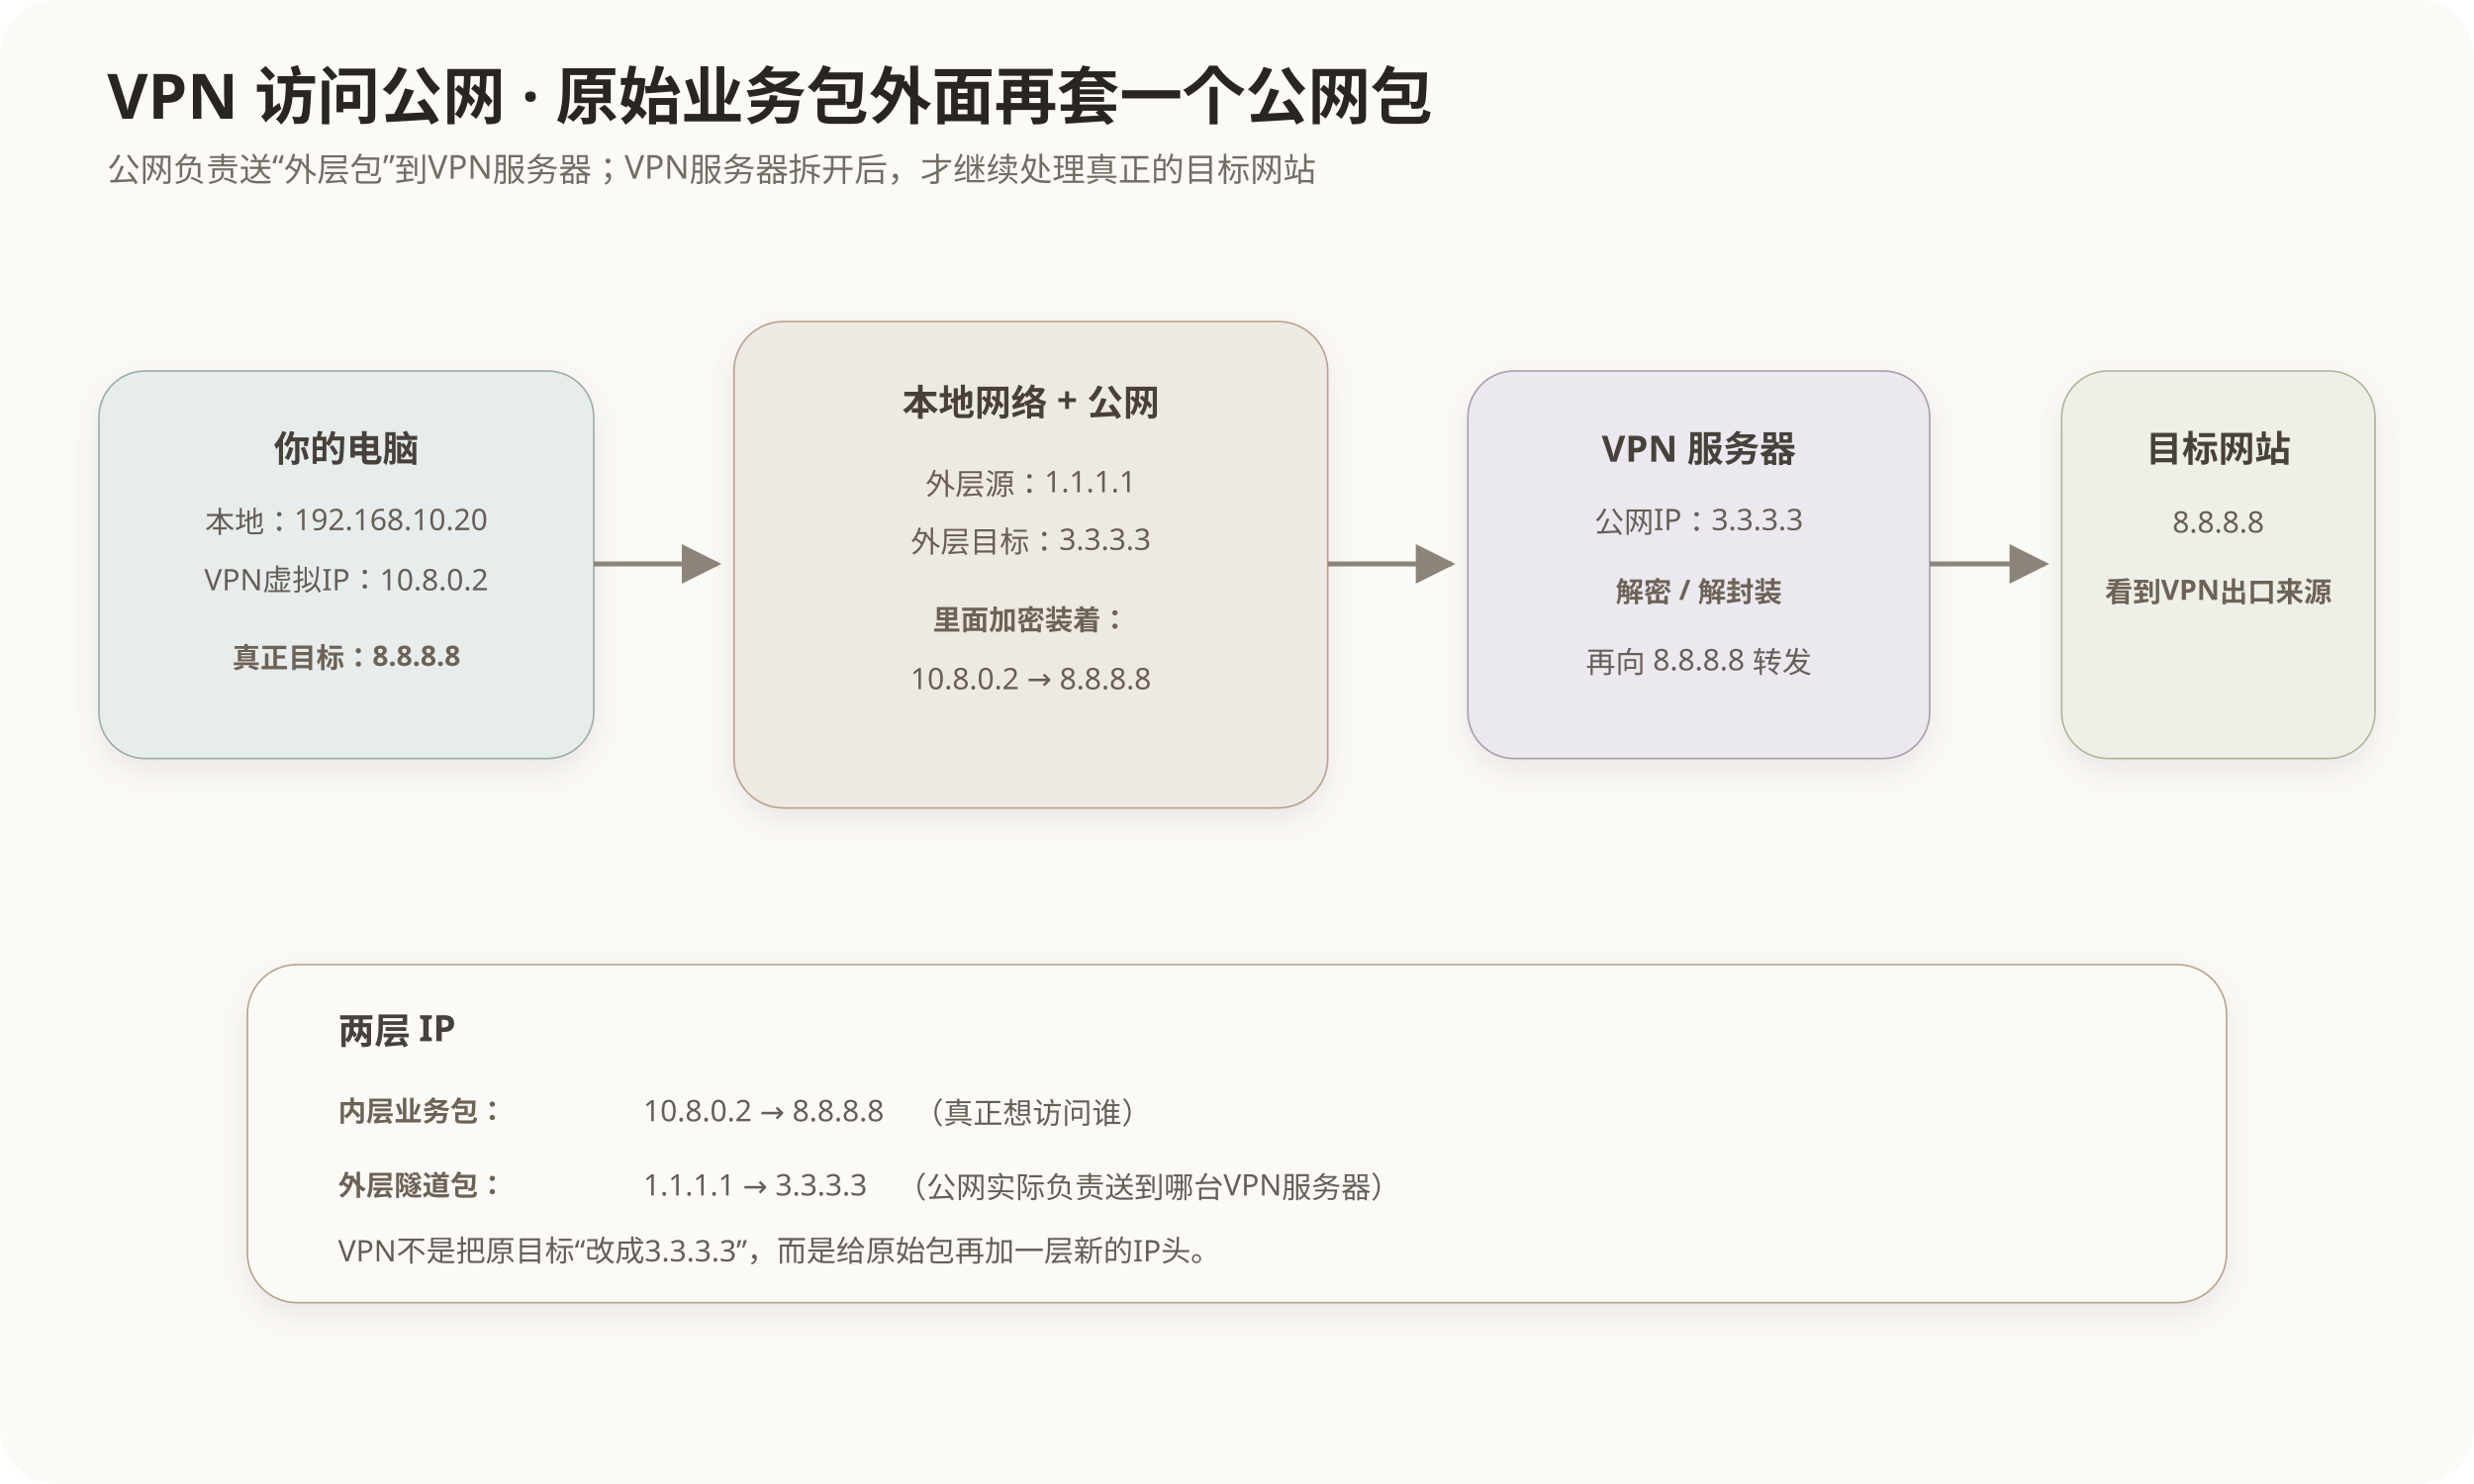
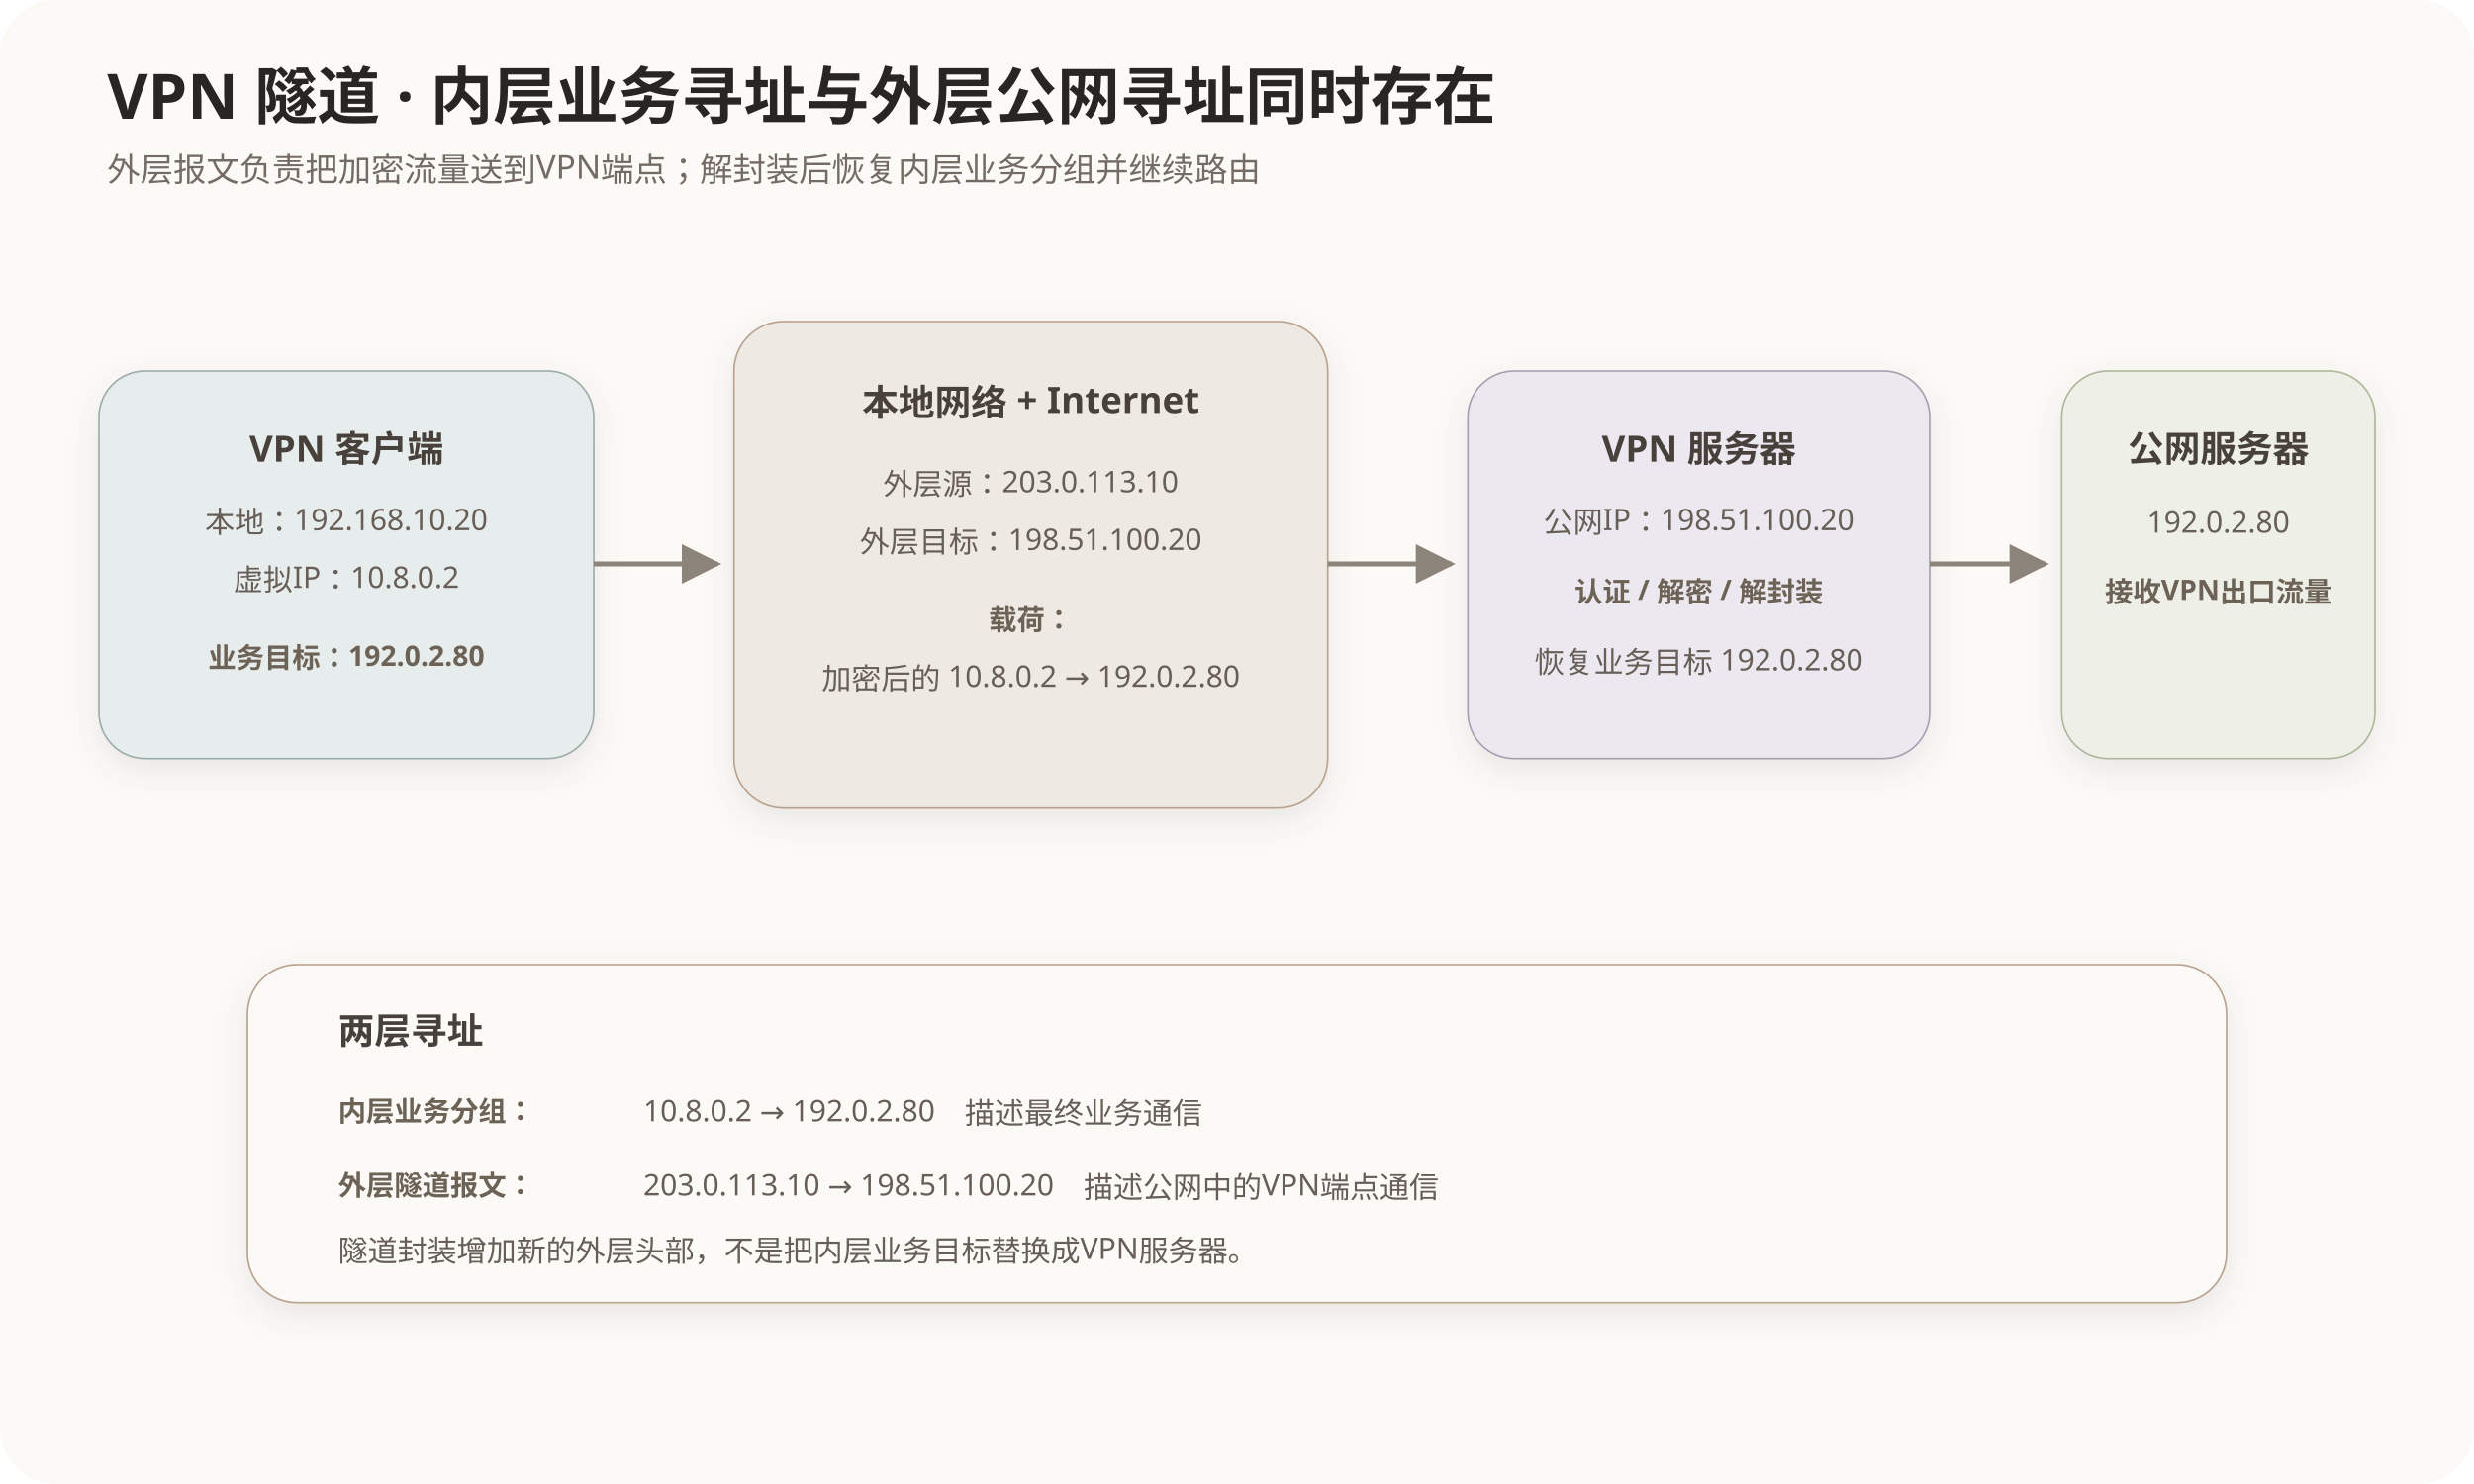
<svg xmlns="http://www.w3.org/2000/svg" width="1500" height="900" viewBox="0 0 1500 900" role="img" aria-labelledby="t d">
  <defs>
    <filter id="s">
      <feDropShadow dx="0" dy="7" stdDeviation="9" flood-color="#665e55" flood-opacity=".12" />
    </filter>
    <marker id="a" viewBox="0 0 10 10" refX="9" refY="5" markerWidth="8" markerHeight="8" orient="auto">
      <path d="M0 0L10 5L0 10Z" fill="#8c847a" />
    </marker>
    <style>.h{font:700 38px 'Microsoft YaHei',sans-serif;fill:#282522}.sub{font:20px 'Microsoft YaHei',sans-serif;fill:#746c64}.th{font:700 22px 'Microsoft YaHei',sans-serif;fill:#48413b}.tx{font:18px 'Microsoft YaHei',sans-serif;fill:#665e57}.em{font:700 17px 'Microsoft YaHei',sans-serif;fill:#6d6256}.ln{fill:none;stroke:#8c847a;stroke-width:3;marker-end:url(#a)}</style>
  </defs>
  <rect width="1500" height="900" rx="34" fill="#fbfaf7" />
-   <text x="65" y="72" class="h">VPN 访问公网 · 原始业务包外面再套一个公网包</text>
-   <text x="65" y="110" class="sub">公网负责送“外层包”到VPN服务器；VPN服务器拆开后，才继续处理真正的目标网站</text>
+   <text x="65" y="72" class="h">VPN 隧道 · 内层业务寻址与外层公网寻址同时存在</text>
+   <text x="65" y="110" class="sub">外层报文负责把加密流量送到VPN端点；解封装后恢复内层业务分组并继续路由</text>
  <g filter="url(#s)">
    <rect x="60" y="225" width="300" height="235" rx="28" fill="#e7edec" stroke="#9cadaa" />
    <rect x="445" y="195" width="360" height="295" rx="30" fill="#eee9e2" stroke="#b9a38f" />
    <rect x="890" y="225" width="280" height="235" rx="28" fill="#ebe8ef" stroke="#a89fb0" />
    <rect x="1250" y="225" width="190" height="235" rx="28" fill="#eef0e8" stroke="#aeb79b" />
  </g>
-   <text x="210" y="280" text-anchor="middle" class="th">你的电脑</text>
+   <text x="210" y="280" text-anchor="middle" class="th">VPN 客户端</text>
  <text x="210" y="323" text-anchor="middle" class="tx">本地：192.168.10.20</text>
-   <text x="210" y="358" text-anchor="middle" class="tx">VPN虚拟IP：10.8.0.2</text>
-   <text x="210" y="405" text-anchor="middle" class="em">真正目标：8.8.8.8</text>
-   <text x="625" y="252" text-anchor="middle" class="th">本地网络 + 公网</text>
-   <text x="625" y="300" text-anchor="middle" class="tx">外层源：1.1.1.1</text>
-   <text x="625" y="335" text-anchor="middle" class="tx">外层目标：3.3.3.3</text>
-   <text x="625" y="382" text-anchor="middle" class="em">里面加密装着：</text>
-   <text x="625" y="418" text-anchor="middle" class="tx">10.8.0.2 → 8.8.8.8</text>
+   <text x="210" y="358" text-anchor="middle" class="tx">虚拟IP：10.8.0.2</text>
+   <text x="210" y="405" text-anchor="middle" class="em">业务目标：192.0.2.80</text>
+   <text x="625" y="252" text-anchor="middle" class="th">本地网络 + Internet</text>
+   <text x="625" y="300" text-anchor="middle" class="tx">外层源：203.0.113.10</text>
+   <text x="625" y="335" text-anchor="middle" class="tx">外层目标：198.51.100.20</text>
+   <text x="625" y="382" text-anchor="middle" class="em">载荷：</text>
+   <text x="625" y="418" text-anchor="middle" class="tx">加密后的 10.8.0.2 → 192.0.2.80</text>
  <text x="1030" y="280" text-anchor="middle" class="th">VPN 服务器</text>
-   <text x="1030" y="323" text-anchor="middle" class="tx">公网IP：3.3.3.3</text>
-   <text x="1030" y="365" text-anchor="middle" class="em">解密 / 解封装</text>
-   <text x="1030" y="408" text-anchor="middle" class="tx">再向 8.8.8.8 转发</text>
-   <text x="1345" y="280" text-anchor="middle" class="th">目标网站</text>
-   <text x="1345" y="323" text-anchor="middle" class="tx">8.8.8.8</text>
-   <text x="1345" y="365" text-anchor="middle" class="em">看到VPN出口来源</text>
+   <text x="1030" y="323" text-anchor="middle" class="tx">公网IP：198.51.100.20</text>
+   <text x="1030" y="365" text-anchor="middle" class="em">认证 / 解密 / 解封装</text>
+   <text x="1030" y="408" text-anchor="middle" class="tx">恢复业务目标 192.0.2.80</text>
+   <text x="1345" y="280" text-anchor="middle" class="th">公网服务器</text>
+   <text x="1345" y="323" text-anchor="middle" class="tx">192.0.2.80</text>
+   <text x="1345" y="365" text-anchor="middle" class="em">接收VPN出口流量</text>
  <path d="M360 342H435" class="ln" />
  <path d="M805 342H880" class="ln" />
  <path d="M1170 342H1240" class="ln" />
  <g filter="url(#s)">
    <rect x="150" y="585" width="1200" height="205" rx="30" fill="#fbfaf7" stroke="#b9a38f" />
  </g>
-   <text x="205" y="633" class="th">两层 IP</text>
-   <text x="205" y="680" class="em">内层业务包：</text>
-   <text x="390" y="680" class="tx">10.8.0.2 → 8.8.8.8　（真正想访问谁）</text>
-   <text x="205" y="725" class="em">外层隧道包：</text>
-   <text x="390" y="725" class="tx">1.1.1.1 → 3.3.3.3　（公网实际负责送到哪台VPN服务器）</text>
-   <text x="205" y="765" class="tx">VPN不是把原目标“改成3.3.3.3”，而是给原始包再加一层新的IP头。</text>
+   <text x="205" y="633" class="th">两层寻址</text>
+   <text x="205" y="680" class="em">内层业务分组：</text>
+   <text x="390" y="680" class="tx">10.8.0.2 → 192.0.2.80　描述最终业务通信</text>
+   <text x="205" y="725" class="em">外层隧道报文：</text>
+   <text x="390" y="725" class="tx">203.0.113.10 → 198.51.100.20　描述公网中的VPN端点通信</text>
+   <text x="205" y="765" class="tx">隧道封装增加新的外层头部，不是把内层业务目标替换成VPN服务器。</text>
</svg>
